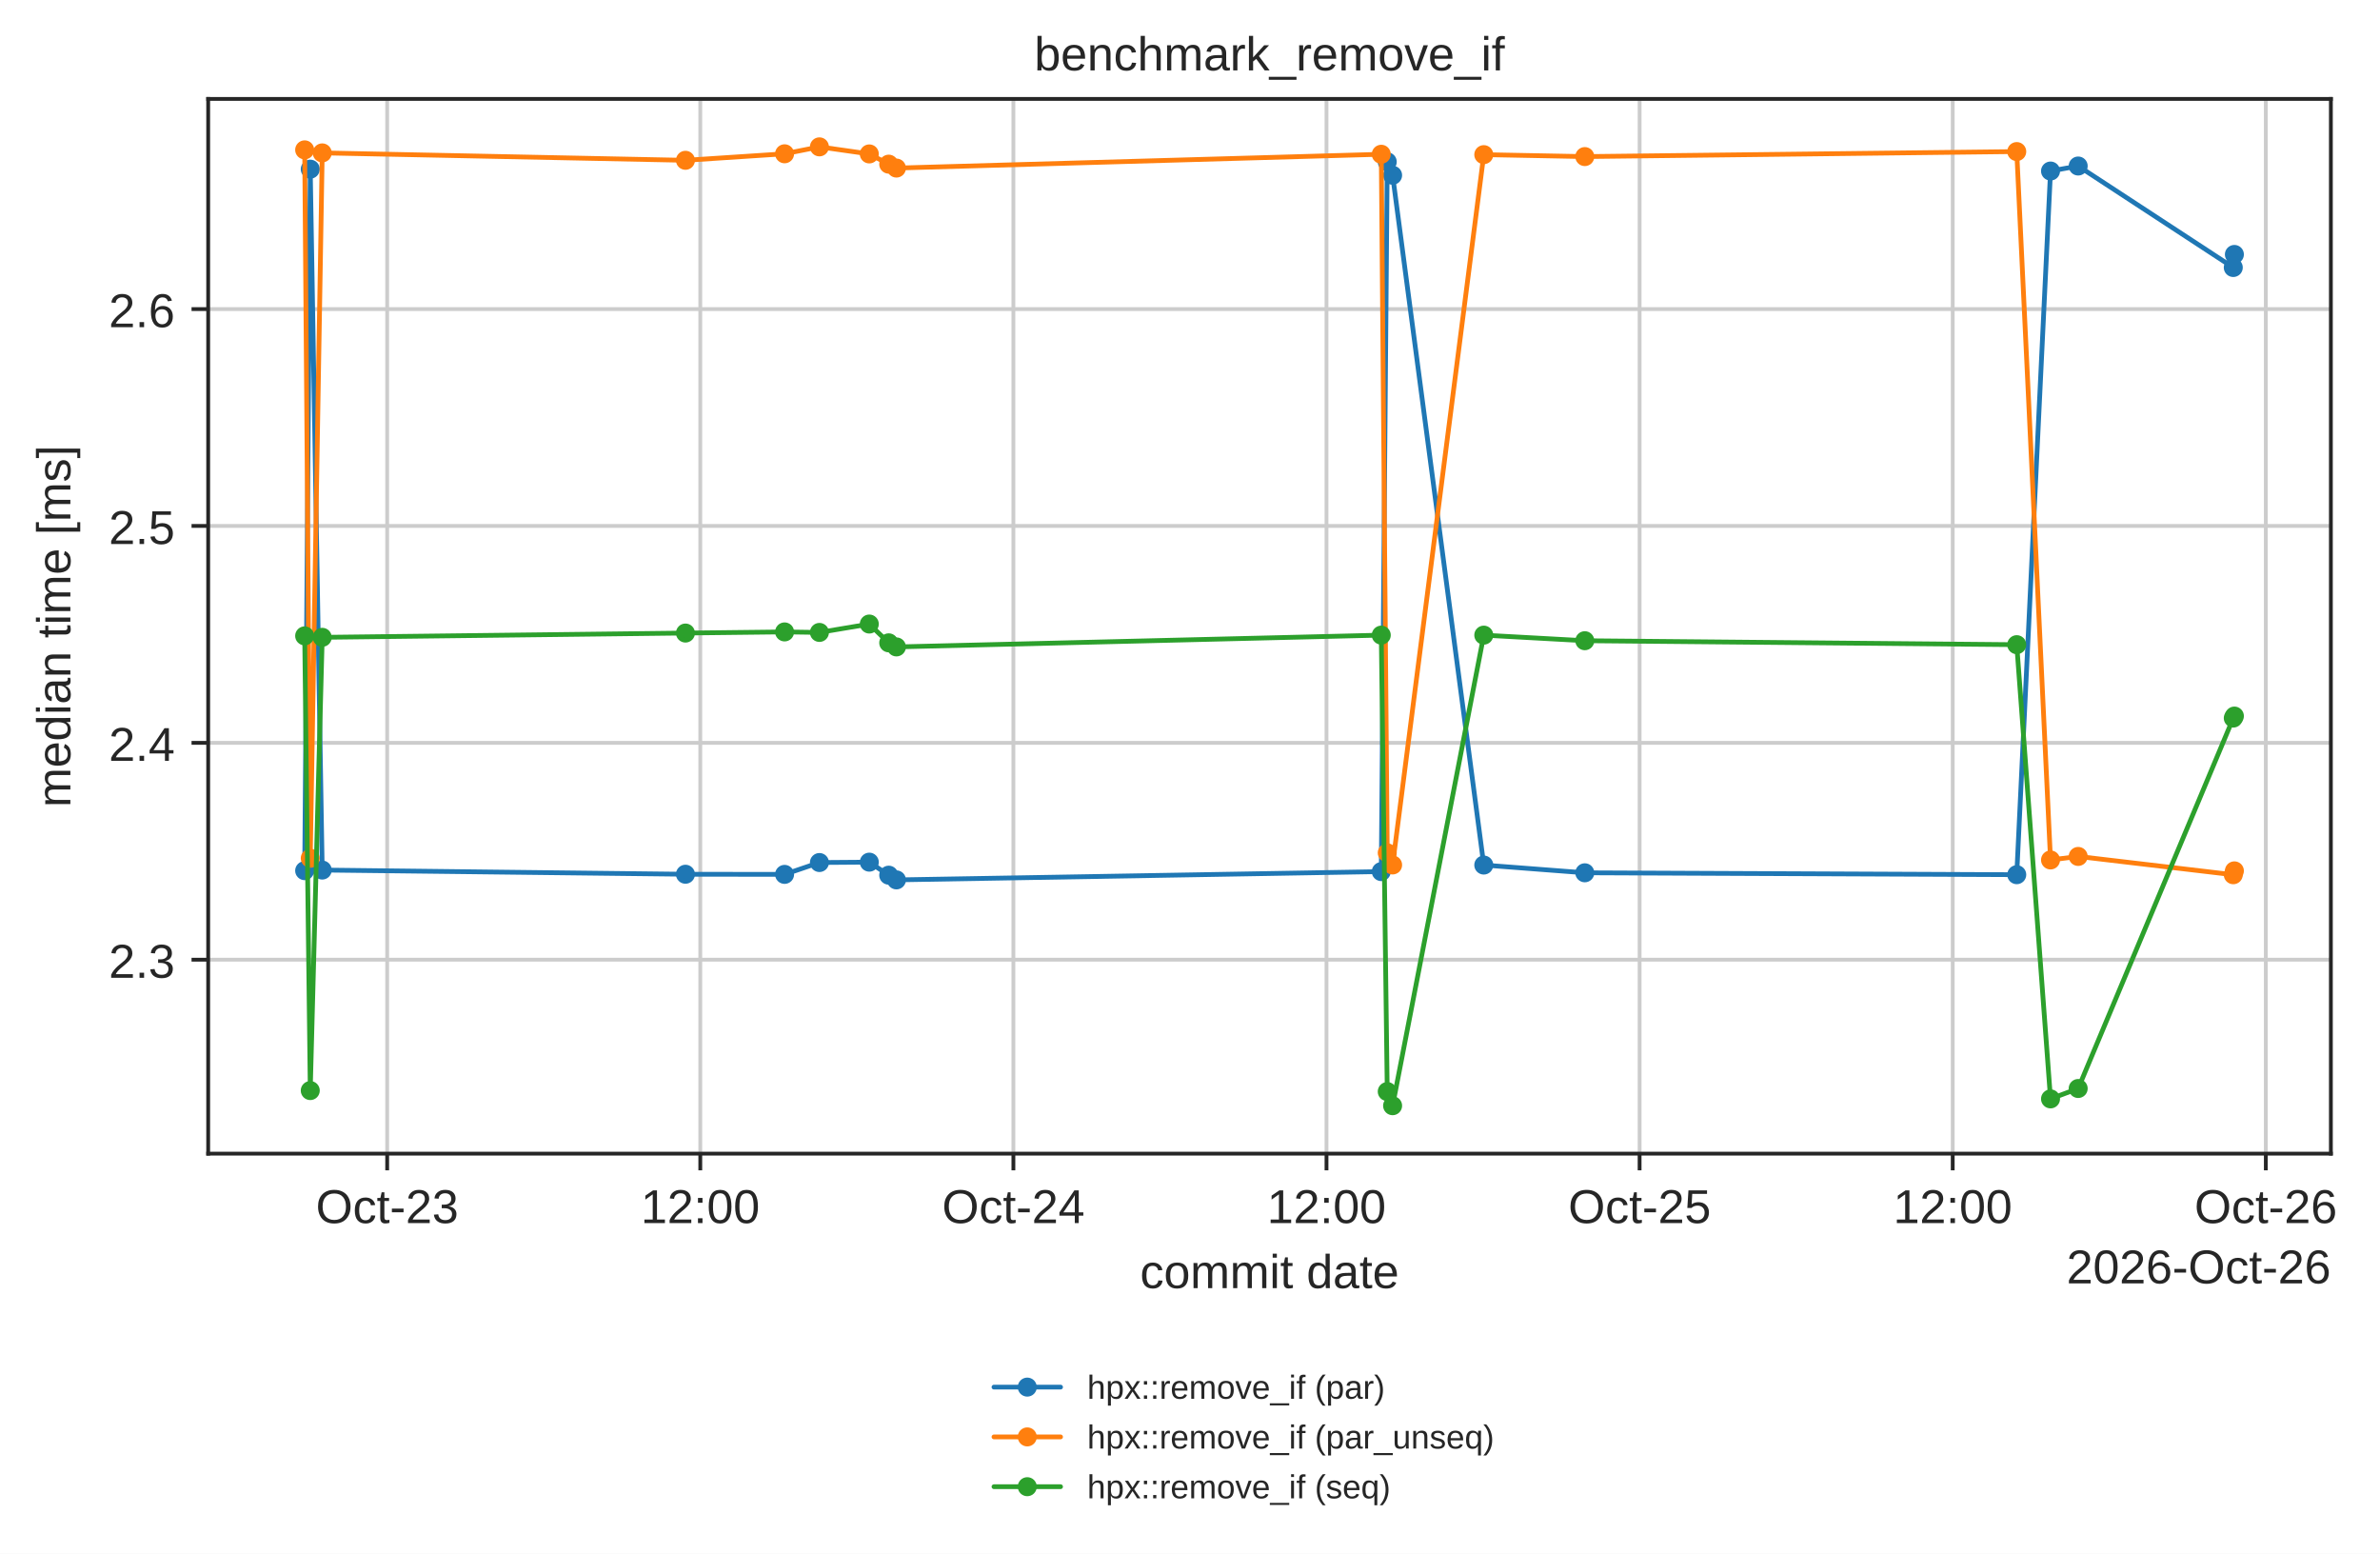
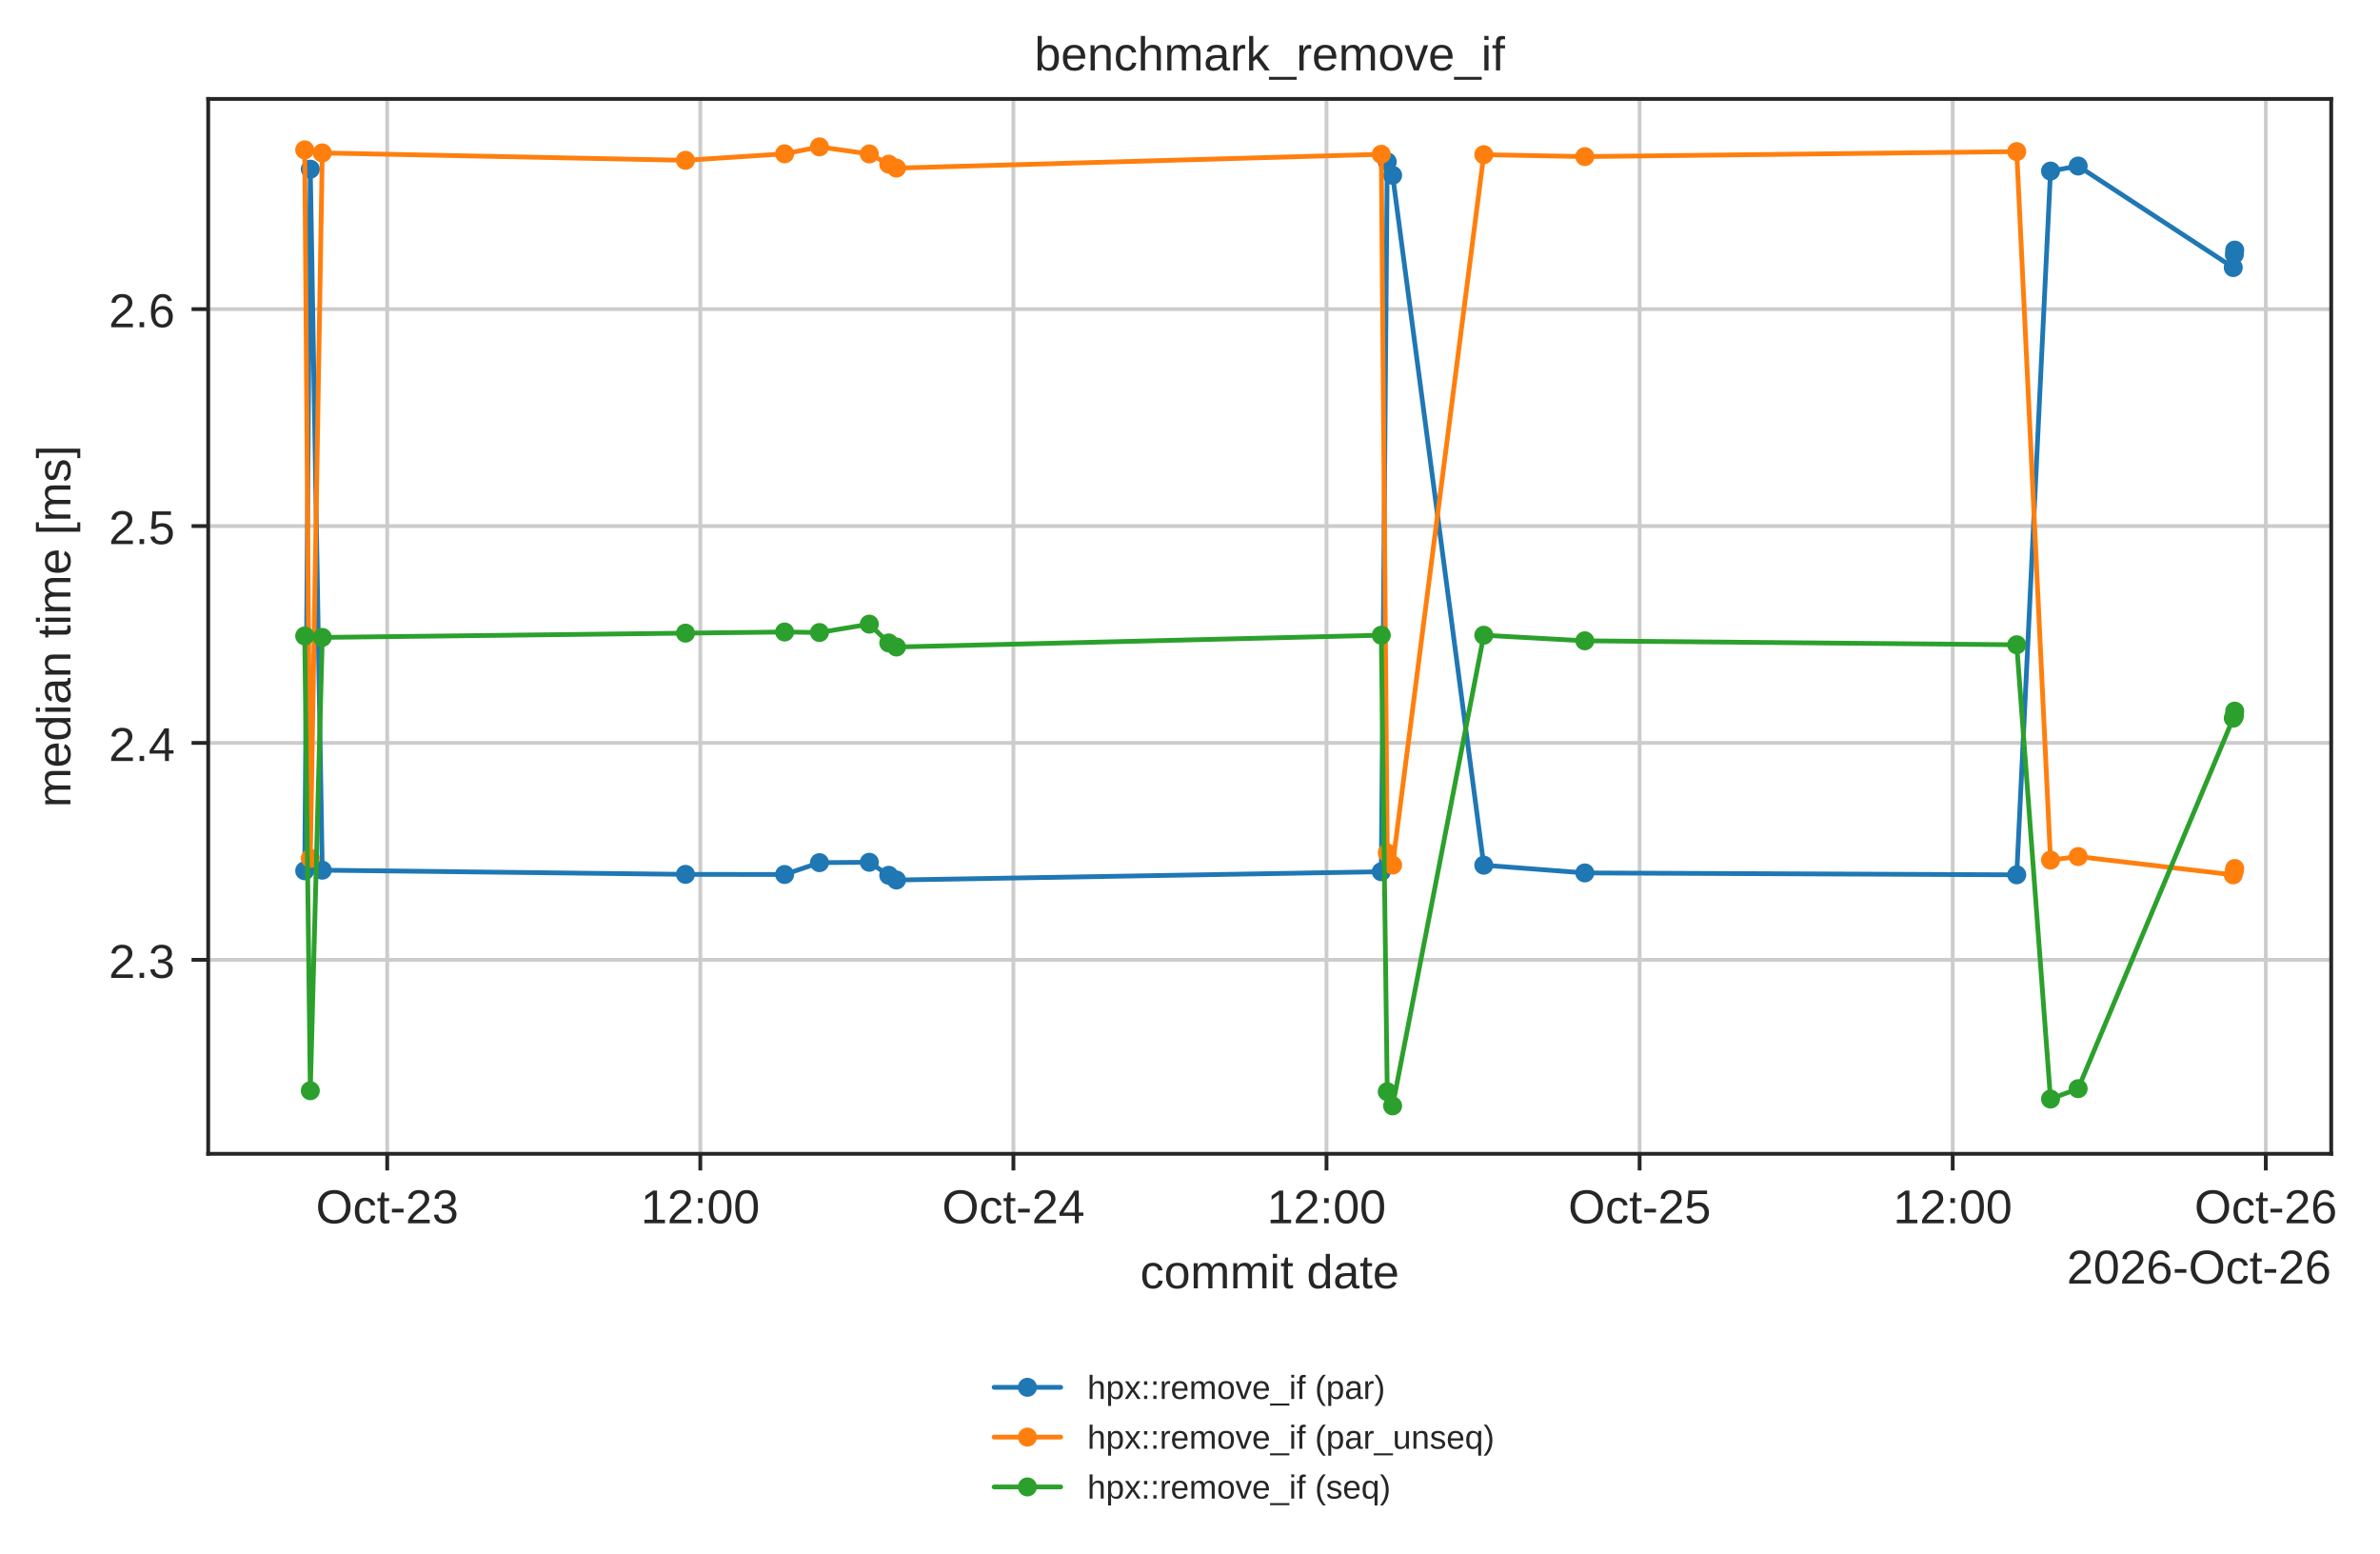
- <svg xmlns="http://www.w3.org/2000/svg" xmlns:xlink="http://www.w3.org/1999/xlink" width="500.511pt" height="326.683pt" viewBox="0 0 500.511 326.683" version="1.1">
+ <svg xmlns="http://www.w3.org/2000/svg" xmlns:xlink="http://www.w3.org/1999/xlink" width="500.44pt" height="326.683pt" viewBox="0 0 500.44 326.683" version="1.1">
  <defs>
    <style type="text/css">*{stroke-linejoin: round; stroke-linecap: butt}</style>
  </defs>
  <g id="figure_1">
    <g id="patch_1">
-       <path d="M 0 326.683  L 500.511 326.683  L 500.511 0  L 0 0  z " style="fill: #ffffff" />
+       <path d="M 0 326.683  L 500.44 326.683  L 500.44 0  L 0 0  z " style="fill: #ffffff" />
    </g>
    <g id="axes_1">
      <g id="patch_2">
        <path d="M 43.781 242.558  L 490.181 242.558  L 490.181 20.798  L 43.781 20.798  z " style="fill: #ffffff" />
      </g>
      <g id="matplotlib.axis_1">
        <g id="xtick_1">
          <g id="line2d_1">
-             <path d="M 81.422 242.558  L 81.422 20.798  " clip-path="url(#p42d5f2c684)" style="fill: none; stroke: #cccccc; stroke-width: 0.8; stroke-linecap: round" />
+             <path d="M 81.419 242.558  L 81.419 20.798  " clip-path="url(#p42d5f2c684)" style="fill: none; stroke: #cccccc; stroke-width: 0.8; stroke-linecap: round" />
          </g>
          <g id="line2d_2">
            <defs>
              <path id="mdfc5214045" d="M 0 0  L 0 3.5  " style="stroke: #262626; stroke-width: 0.8" />
            </defs>
            <g>
-               <use xlink:href="#mdfc5214045" x="81.422" y="242.558" style="fill: #262626; stroke: #262626; stroke-width: 0.8" />
+               <use xlink:href="#mdfc5214045" x="81.419" y="242.558" style="fill: #262626; stroke: #262626; stroke-width: 0.8" />
            </g>
          </g>
          <g id="text_1">
-             <text style="fill: #262626; font: 10px 'Arial', 'DejaVu Sans', 'Liberation Sans', 'Bitstream Vera Sans', sans-serif; text-anchor: middle" x="81.422" y="257.157" transform="rotate(-0 81.42232 257.1569)">Oct-23</text>
+             <text style="fill: #262626; font: 10px 'Arial', 'DejaVu Sans', 'Liberation Sans', 'Bitstream Vera Sans', sans-serif; text-anchor: middle" x="81.419" y="257.157" transform="rotate(-0 81.41932 257.1569)">Oct-23</text>
          </g>
        </g>
        <g id="xtick_2">
          <g id="line2d_3">
-             <path d="M 147.268 242.558  L 147.268 20.798  " clip-path="url(#p42d5f2c684)" style="fill: none; stroke: #cccccc; stroke-width: 0.8; stroke-linecap: round" />
+             <path d="M 147.254 242.558  L 147.254 20.798  " clip-path="url(#p42d5f2c684)" style="fill: none; stroke: #cccccc; stroke-width: 0.8; stroke-linecap: round" />
          </g>
          <g id="line2d_4">
            <g>
-               <use xlink:href="#mdfc5214045" x="147.268" y="242.558" style="fill: #262626; stroke: #262626; stroke-width: 0.8" />
+               <use xlink:href="#mdfc5214045" x="147.254" y="242.558" style="fill: #262626; stroke: #262626; stroke-width: 0.8" />
            </g>
          </g>
          <g id="text_2">
-             <text style="fill: #262626; font: 10px 'Arial', 'DejaVu Sans', 'Liberation Sans', 'Bitstream Vera Sans', sans-serif; text-anchor: middle" x="147.268" y="257.157" transform="rotate(-0 147.2685 257.1569)">12:00</text>
+             <text style="fill: #262626; font: 10px 'Arial', 'DejaVu Sans', 'Liberation Sans', 'Bitstream Vera Sans', sans-serif; text-anchor: middle" x="147.254" y="257.157" transform="rotate(-0 147.2541 257.1569)">12:00</text>
          </g>
        </g>
        <g id="xtick_3">
          <g id="line2d_5">
-             <path d="M 213.115 242.558  L 213.115 20.798  " clip-path="url(#p42d5f2c684)" style="fill: none; stroke: #cccccc; stroke-width: 0.8; stroke-linecap: round" />
+             <path d="M 213.089 242.558  L 213.089 20.798  " clip-path="url(#p42d5f2c684)" style="fill: none; stroke: #cccccc; stroke-width: 0.8; stroke-linecap: round" />
          </g>
          <g id="line2d_6">
            <g>
-               <use xlink:href="#mdfc5214045" x="213.115" y="242.558" style="fill: #262626; stroke: #262626; stroke-width: 0.8" />
+               <use xlink:href="#mdfc5214045" x="213.089" y="242.558" style="fill: #262626; stroke: #262626; stroke-width: 0.8" />
            </g>
          </g>
          <g id="text_3">
-             <text style="fill: #262626; font: 10px 'Arial', 'DejaVu Sans', 'Liberation Sans', 'Bitstream Vera Sans', sans-serif; text-anchor: middle" x="213.115" y="257.157" transform="rotate(-0 213.1147 257.1569)">Oct-24</text>
+             <text style="fill: #262626; font: 10px 'Arial', 'DejaVu Sans', 'Liberation Sans', 'Bitstream Vera Sans', sans-serif; text-anchor: middle" x="213.089" y="257.157" transform="rotate(-0 213.0889 257.1569)">Oct-24</text>
          </g>
        </g>
        <g id="xtick_4">
          <g id="line2d_7">
-             <path d="M 278.961 242.558  L 278.961 20.798  " clip-path="url(#p42d5f2c684)" style="fill: none; stroke: #cccccc; stroke-width: 0.8; stroke-linecap: round" />
+             <path d="M 278.924 242.558  L 278.924 20.798  " clip-path="url(#p42d5f2c684)" style="fill: none; stroke: #cccccc; stroke-width: 0.8; stroke-linecap: round" />
          </g>
          <g id="line2d_8">
            <g>
-               <use xlink:href="#mdfc5214045" x="278.961" y="242.558" style="fill: #262626; stroke: #262626; stroke-width: 0.8" />
+               <use xlink:href="#mdfc5214045" x="278.924" y="242.558" style="fill: #262626; stroke: #262626; stroke-width: 0.8" />
            </g>
          </g>
          <g id="text_4">
-             <text style="fill: #262626; font: 10px 'Arial', 'DejaVu Sans', 'Liberation Sans', 'Bitstream Vera Sans', sans-serif; text-anchor: middle" x="278.961" y="257.157" transform="rotate(-0 278.9608 257.1569)">12:00</text>
+             <text style="fill: #262626; font: 10px 'Arial', 'DejaVu Sans', 'Liberation Sans', 'Bitstream Vera Sans', sans-serif; text-anchor: middle" x="278.924" y="257.157" transform="rotate(-0 278.9237 257.1569)">12:00</text>
          </g>
        </g>
        <g id="xtick_5">
          <g id="line2d_9">
-             <path d="M 344.807 242.558  L 344.807 20.798  " clip-path="url(#p42d5f2c684)" style="fill: none; stroke: #cccccc; stroke-width: 0.8; stroke-linecap: round" />
+             <path d="M 344.759 242.558  L 344.759 20.798  " clip-path="url(#p42d5f2c684)" style="fill: none; stroke: #cccccc; stroke-width: 0.8; stroke-linecap: round" />
          </g>
          <g id="line2d_10">
            <g>
-               <use xlink:href="#mdfc5214045" x="344.807" y="242.558" style="fill: #262626; stroke: #262626; stroke-width: 0.8" />
+               <use xlink:href="#mdfc5214045" x="344.759" y="242.558" style="fill: #262626; stroke: #262626; stroke-width: 0.8" />
            </g>
          </g>
          <g id="text_5">
-             <text style="fill: #262626; font: 10px 'Arial', 'DejaVu Sans', 'Liberation Sans', 'Bitstream Vera Sans', sans-serif; text-anchor: middle" x="344.807" y="257.157" transform="rotate(-0 344.807 257.1569)">Oct-25</text>
+             <text style="fill: #262626; font: 10px 'Arial', 'DejaVu Sans', 'Liberation Sans', 'Bitstream Vera Sans', sans-serif; text-anchor: middle" x="344.759" y="257.157" transform="rotate(-0 344.7585 257.1569)">Oct-25</text>
          </g>
        </g>
        <g id="xtick_6">
          <g id="line2d_11">
-             <path d="M 410.653 242.558  L 410.653 20.798  " clip-path="url(#p42d5f2c684)" style="fill: none; stroke: #cccccc; stroke-width: 0.8; stroke-linecap: round" />
+             <path d="M 410.593 242.558  L 410.593 20.798  " clip-path="url(#p42d5f2c684)" style="fill: none; stroke: #cccccc; stroke-width: 0.8; stroke-linecap: round" />
          </g>
          <g id="line2d_12">
            <g>
-               <use xlink:href="#mdfc5214045" x="410.653" y="242.558" style="fill: #262626; stroke: #262626; stroke-width: 0.8" />
+               <use xlink:href="#mdfc5214045" x="410.593" y="242.558" style="fill: #262626; stroke: #262626; stroke-width: 0.8" />
            </g>
          </g>
          <g id="text_6">
-             <text style="fill: #262626; font: 10px 'Arial', 'DejaVu Sans', 'Liberation Sans', 'Bitstream Vera Sans', sans-serif; text-anchor: middle" x="410.653" y="257.157" transform="rotate(-0 410.6532 257.1569)">12:00</text>
+             <text style="fill: #262626; font: 10px 'Arial', 'DejaVu Sans', 'Liberation Sans', 'Bitstream Vera Sans', sans-serif; text-anchor: middle" x="410.593" y="257.157" transform="rotate(-0 410.5933 257.1569)">12:00</text>
          </g>
        </g>
        <g id="xtick_7">
          <g id="line2d_13">
-             <path d="M 476.499 242.558  L 476.499 20.798  " clip-path="url(#p42d5f2c684)" style="fill: none; stroke: #cccccc; stroke-width: 0.8; stroke-linecap: round" />
+             <path d="M 476.428 242.558  L 476.428 20.798  " clip-path="url(#p42d5f2c684)" style="fill: none; stroke: #cccccc; stroke-width: 0.8; stroke-linecap: round" />
          </g>
          <g id="line2d_14">
            <g>
-               <use xlink:href="#mdfc5214045" x="476.499" y="242.558" style="fill: #262626; stroke: #262626; stroke-width: 0.8" />
+               <use xlink:href="#mdfc5214045" x="476.428" y="242.558" style="fill: #262626; stroke: #262626; stroke-width: 0.8" />
            </g>
          </g>
          <g id="text_7">
-             <text style="fill: #262626; font: 10px 'Arial', 'DejaVu Sans', 'Liberation Sans', 'Bitstream Vera Sans', sans-serif; text-anchor: middle" x="476.499" y="257.157" transform="rotate(-0 476.4993 257.1569)">Oct-26</text>
+             <text style="fill: #262626; font: 10px 'Arial', 'DejaVu Sans', 'Liberation Sans', 'Bitstream Vera Sans', sans-serif; text-anchor: middle" x="476.428" y="257.157" transform="rotate(-0 476.4281 257.1569)">Oct-26</text>
          </g>
        </g>
        <g id="text_8">
          <text style="fill: #262626; font: 10px 'Arial', 'DejaVu Sans', 'Liberation Sans', 'Bitstream Vera Sans', sans-serif; text-anchor: middle" x="266.981" y="270.835" transform="rotate(-0 266.9812 270.835)">commit date</text>
        </g>
        <g id="text_9">
          <text style="fill: #262626; font: 10px 'Arial', 'DejaVu Sans', 'Liberation Sans', 'Bitstream Vera Sans', sans-serif; text-anchor: end" x="490.181" y="269.835" transform="rotate(-0 490.1812 269.835)">2026-Oct-26</text>
        </g>
      </g>
      <g id="matplotlib.axis_2">
        <g id="ytick_1">
          <g id="line2d_15">
            <path d="M 43.781 201.777  L 490.181 201.777  " clip-path="url(#p42d5f2c684)" style="fill: none; stroke: #cccccc; stroke-width: 0.8; stroke-linecap: round" />
          </g>
          <g id="line2d_16">
            <defs>
              <path id="m414165cd4d" d="M 0 0  L -3.5 0  " style="stroke: #262626; stroke-width: 0.8" />
            </defs>
            <g>
              <use xlink:href="#m414165cd4d" x="43.781" y="201.777" style="fill: #262626; stroke: #262626; stroke-width: 0.8" />
            </g>
          </g>
          <g id="text_10">
            <text style="fill: #262626; font: 10px 'Arial', 'DejaVu Sans', 'Liberation Sans', 'Bitstream Vera Sans', sans-serif; text-anchor: end" x="36.781" y="205.576" transform="rotate(-0 36.78125 205.576)">2.3</text>
          </g>
        </g>
        <g id="ytick_2">
          <g id="line2d_17">
            <path d="M 43.781 156.181  L 490.181 156.181  " clip-path="url(#p42d5f2c684)" style="fill: none; stroke: #cccccc; stroke-width: 0.8; stroke-linecap: round" />
          </g>
          <g id="line2d_18">
            <g>
              <use xlink:href="#m414165cd4d" x="43.781" y="156.181" style="fill: #262626; stroke: #262626; stroke-width: 0.8" />
            </g>
          </g>
          <g id="text_11">
            <text style="fill: #262626; font: 10px 'Arial', 'DejaVu Sans', 'Liberation Sans', 'Bitstream Vera Sans', sans-serif; text-anchor: end" x="36.781" y="159.98" transform="rotate(-0 36.78125 159.9803)">2.4</text>
          </g>
        </g>
        <g id="ytick_3">
          <g id="line2d_19">
            <path d="M 43.781 110.585  L 490.181 110.585  " clip-path="url(#p42d5f2c684)" style="fill: none; stroke: #cccccc; stroke-width: 0.8; stroke-linecap: round" />
          </g>
          <g id="line2d_20">
            <g>
              <use xlink:href="#m414165cd4d" x="43.781" y="110.585" style="fill: #262626; stroke: #262626; stroke-width: 0.8" />
            </g>
          </g>
          <g id="text_12">
            <text style="fill: #262626; font: 10px 'Arial', 'DejaVu Sans', 'Liberation Sans', 'Bitstream Vera Sans', sans-serif; text-anchor: end" x="36.781" y="114.385" transform="rotate(-0 36.78125 114.3846)">2.5</text>
          </g>
        </g>
        <g id="ytick_4">
          <g id="line2d_21">
            <path d="M 43.781 64.99  L 490.181 64.99  " clip-path="url(#p42d5f2c684)" style="fill: none; stroke: #cccccc; stroke-width: 0.8; stroke-linecap: round" />
          </g>
          <g id="line2d_22">
            <g>
              <use xlink:href="#m414165cd4d" x="43.781" y="64.99" style="fill: #262626; stroke: #262626; stroke-width: 0.8" />
            </g>
          </g>
          <g id="text_13">
            <text style="fill: #262626; font: 10px 'Arial', 'DejaVu Sans', 'Liberation Sans', 'Bitstream Vera Sans', sans-serif; text-anchor: end" x="36.781" y="68.789" transform="rotate(-0 36.78125 68.78894)">2.6</text>
          </g>
        </g>
        <g id="text_14">
          <text style="fill: #262626; font: 10px 'Arial', 'DejaVu Sans', 'Liberation Sans', 'Bitstream Vera Sans', sans-serif; text-anchor: middle" x="14.798" y="131.678" transform="rotate(-90 14.79844 131.6784)">median time [ms]</text>
        </g>
      </g>
      <g id="line2d_23">
-         <path d="M 64.072 183.06  L 65.249 35.568  L 67.767 182.932  L 144.15 183.813  L 164.998 183.842  L 172.324 181.349  L 182.812 181.271  L 186.898 184.01  L 188.517 184.999  L 290.479 183.257  L 291.737 34.025  L 292.863 36.846  L 312.038 181.88  L 333.282 183.508  L 424.118 183.906  L 431.224 35.962  L 437.039 34.905  L 469.656 56.244  L 469.89 53.498  " clip-path="url(#p42d5f2c684)" style="fill: none; stroke: #1f77b4; stroke-linecap: round" />
+         <path d="M 64.072 183.06  L 65.249 35.568  L 67.766 182.932  L 144.136 183.813  L 164.981 183.842  L 172.305 181.349  L 182.791 181.271  L 186.877 184.01  L 188.495 184.999  L 290.44 183.257  L 291.697 34.025  L 292.824 36.846  L 311.995 181.88  L 333.236 183.508  L 424.056 183.906  L 431.161 35.962  L 436.974 34.905  L 469.586 56.244  L 469.82 53.498  L 469.89 52.579  " clip-path="url(#p42d5f2c684)" style="fill: none; stroke: #1f77b4; stroke-linecap: round" />
        <defs>
          <path id="m20e5526daa" d="M 0 1.5  C 0.398 1.5 0.779 1.342 1.061 1.061  C 1.342 0.779 1.5 0.398 1.5 0  C 1.5 -0.398 1.342 -0.779 1.061 -1.061  C 0.779 -1.342 0.398 -1.5 0 -1.5  C -0.398 -1.5 -0.779 -1.342 -1.061 -1.061  C -1.342 -0.779 -1.5 -0.398 -1.5 0  C -1.5 0.398 -1.342 0.779 -1.061 1.061  C -0.779 1.342 -0.398 1.5 0 1.5  z " style="stroke: #1f77b4" />
        </defs>
        <g clip-path="url(#p42d5f2c684)">
          <use xlink:href="#m20e5526daa" x="64.072" y="183.06" style="fill: #1f77b4; stroke: #1f77b4" />
          <use xlink:href="#m20e5526daa" x="65.249" y="35.568" style="fill: #1f77b4; stroke: #1f77b4" />
-           <use xlink:href="#m20e5526daa" x="67.767" y="182.932" style="fill: #1f77b4; stroke: #1f77b4" />
-           <use xlink:href="#m20e5526daa" x="144.15" y="183.813" style="fill: #1f77b4; stroke: #1f77b4" />
-           <use xlink:href="#m20e5526daa" x="164.998" y="183.842" style="fill: #1f77b4; stroke: #1f77b4" />
-           <use xlink:href="#m20e5526daa" x="172.324" y="181.349" style="fill: #1f77b4; stroke: #1f77b4" />
-           <use xlink:href="#m20e5526daa" x="182.812" y="181.271" style="fill: #1f77b4; stroke: #1f77b4" />
-           <use xlink:href="#m20e5526daa" x="186.898" y="184.01" style="fill: #1f77b4; stroke: #1f77b4" />
-           <use xlink:href="#m20e5526daa" x="188.517" y="184.999" style="fill: #1f77b4; stroke: #1f77b4" />
-           <use xlink:href="#m20e5526daa" x="290.479" y="183.257" style="fill: #1f77b4; stroke: #1f77b4" />
-           <use xlink:href="#m20e5526daa" x="291.737" y="34.025" style="fill: #1f77b4; stroke: #1f77b4" />
-           <use xlink:href="#m20e5526daa" x="292.863" y="36.846" style="fill: #1f77b4; stroke: #1f77b4" />
-           <use xlink:href="#m20e5526daa" x="312.038" y="181.88" style="fill: #1f77b4; stroke: #1f77b4" />
-           <use xlink:href="#m20e5526daa" x="333.282" y="183.508" style="fill: #1f77b4; stroke: #1f77b4" />
-           <use xlink:href="#m20e5526daa" x="424.118" y="183.906" style="fill: #1f77b4; stroke: #1f77b4" />
-           <use xlink:href="#m20e5526daa" x="431.224" y="35.962" style="fill: #1f77b4; stroke: #1f77b4" />
-           <use xlink:href="#m20e5526daa" x="437.039" y="34.905" style="fill: #1f77b4; stroke: #1f77b4" />
-           <use xlink:href="#m20e5526daa" x="469.656" y="56.244" style="fill: #1f77b4; stroke: #1f77b4" />
-           <use xlink:href="#m20e5526daa" x="469.89" y="53.498" style="fill: #1f77b4; stroke: #1f77b4" />
+           <use xlink:href="#m20e5526daa" x="67.766" y="182.932" style="fill: #1f77b4; stroke: #1f77b4" />
+           <use xlink:href="#m20e5526daa" x="144.136" y="183.813" style="fill: #1f77b4; stroke: #1f77b4" />
+           <use xlink:href="#m20e5526daa" x="164.981" y="183.842" style="fill: #1f77b4; stroke: #1f77b4" />
+           <use xlink:href="#m20e5526daa" x="172.305" y="181.349" style="fill: #1f77b4; stroke: #1f77b4" />
+           <use xlink:href="#m20e5526daa" x="182.791" y="181.271" style="fill: #1f77b4; stroke: #1f77b4" />
+           <use xlink:href="#m20e5526daa" x="186.877" y="184.01" style="fill: #1f77b4; stroke: #1f77b4" />
+           <use xlink:href="#m20e5526daa" x="188.495" y="184.999" style="fill: #1f77b4; stroke: #1f77b4" />
+           <use xlink:href="#m20e5526daa" x="290.44" y="183.257" style="fill: #1f77b4; stroke: #1f77b4" />
+           <use xlink:href="#m20e5526daa" x="291.697" y="34.025" style="fill: #1f77b4; stroke: #1f77b4" />
+           <use xlink:href="#m20e5526daa" x="292.824" y="36.846" style="fill: #1f77b4; stroke: #1f77b4" />
+           <use xlink:href="#m20e5526daa" x="311.995" y="181.88" style="fill: #1f77b4; stroke: #1f77b4" />
+           <use xlink:href="#m20e5526daa" x="333.236" y="183.508" style="fill: #1f77b4; stroke: #1f77b4" />
+           <use xlink:href="#m20e5526daa" x="424.056" y="183.906" style="fill: #1f77b4; stroke: #1f77b4" />
+           <use xlink:href="#m20e5526daa" x="431.161" y="35.962" style="fill: #1f77b4; stroke: #1f77b4" />
+           <use xlink:href="#m20e5526daa" x="436.974" y="34.905" style="fill: #1f77b4; stroke: #1f77b4" />
+           <use xlink:href="#m20e5526daa" x="469.586" y="56.244" style="fill: #1f77b4; stroke: #1f77b4" />
+           <use xlink:href="#m20e5526daa" x="469.82" y="53.498" style="fill: #1f77b4; stroke: #1f77b4" />
+           <use xlink:href="#m20e5526daa" x="469.89" y="52.579" style="fill: #1f77b4; stroke: #1f77b4" />
        </g>
      </g>
      <g id="line2d_24">
-         <path d="M 64.072 31.509  L 65.249 180.449  L 67.767 32.148  L 144.15 33.704  L 164.998 32.335  L 172.324 30.878  L 182.812 32.363  L 186.898 34.515  L 188.517 35.337  L 290.479 32.435  L 291.737 179.311  L 292.863 181.86  L 312.038 32.515  L 333.282 32.922  L 424.118 31.869  L 431.224 180.808  L 437.039 180.069  L 469.656 183.915  L 469.89 183.104  " clip-path="url(#p42d5f2c684)" style="fill: none; stroke: #ff7f0e; stroke-linecap: round" />
+         <path d="M 64.072 31.509  L 65.249 180.449  L 67.766 32.148  L 144.136 33.704  L 164.981 32.335  L 172.305 30.878  L 182.791 32.363  L 186.877 34.515  L 188.495 35.337  L 290.44 32.435  L 291.697 179.311  L 292.824 181.86  L 311.995 32.515  L 333.236 32.922  L 424.056 31.869  L 431.161 180.808  L 436.974 180.069  L 469.586 183.915  L 469.82 183.104  L 469.89 182.577  " clip-path="url(#p42d5f2c684)" style="fill: none; stroke: #ff7f0e; stroke-linecap: round" />
        <defs>
          <path id="m8123a8acb4" d="M 0 1.5  C 0.398 1.5 0.779 1.342 1.061 1.061  C 1.342 0.779 1.5 0.398 1.5 0  C 1.5 -0.398 1.342 -0.779 1.061 -1.061  C 0.779 -1.342 0.398 -1.5 0 -1.5  C -0.398 -1.5 -0.779 -1.342 -1.061 -1.061  C -1.342 -0.779 -1.5 -0.398 -1.5 0  C -1.5 0.398 -1.342 0.779 -1.061 1.061  C -0.779 1.342 -0.398 1.5 0 1.5  z " style="stroke: #ff7f0e" />
        </defs>
        <g clip-path="url(#p42d5f2c684)">
          <use xlink:href="#m8123a8acb4" x="64.072" y="31.509" style="fill: #ff7f0e; stroke: #ff7f0e" />
          <use xlink:href="#m8123a8acb4" x="65.249" y="180.449" style="fill: #ff7f0e; stroke: #ff7f0e" />
-           <use xlink:href="#m8123a8acb4" x="67.767" y="32.148" style="fill: #ff7f0e; stroke: #ff7f0e" />
-           <use xlink:href="#m8123a8acb4" x="144.15" y="33.704" style="fill: #ff7f0e; stroke: #ff7f0e" />
-           <use xlink:href="#m8123a8acb4" x="164.998" y="32.335" style="fill: #ff7f0e; stroke: #ff7f0e" />
-           <use xlink:href="#m8123a8acb4" x="172.324" y="30.878" style="fill: #ff7f0e; stroke: #ff7f0e" />
-           <use xlink:href="#m8123a8acb4" x="182.812" y="32.363" style="fill: #ff7f0e; stroke: #ff7f0e" />
-           <use xlink:href="#m8123a8acb4" x="186.898" y="34.515" style="fill: #ff7f0e; stroke: #ff7f0e" />
-           <use xlink:href="#m8123a8acb4" x="188.517" y="35.337" style="fill: #ff7f0e; stroke: #ff7f0e" />
-           <use xlink:href="#m8123a8acb4" x="290.479" y="32.435" style="fill: #ff7f0e; stroke: #ff7f0e" />
-           <use xlink:href="#m8123a8acb4" x="291.737" y="179.311" style="fill: #ff7f0e; stroke: #ff7f0e" />
-           <use xlink:href="#m8123a8acb4" x="292.863" y="181.86" style="fill: #ff7f0e; stroke: #ff7f0e" />
-           <use xlink:href="#m8123a8acb4" x="312.038" y="32.515" style="fill: #ff7f0e; stroke: #ff7f0e" />
-           <use xlink:href="#m8123a8acb4" x="333.282" y="32.922" style="fill: #ff7f0e; stroke: #ff7f0e" />
-           <use xlink:href="#m8123a8acb4" x="424.118" y="31.869" style="fill: #ff7f0e; stroke: #ff7f0e" />
-           <use xlink:href="#m8123a8acb4" x="431.224" y="180.808" style="fill: #ff7f0e; stroke: #ff7f0e" />
-           <use xlink:href="#m8123a8acb4" x="437.039" y="180.069" style="fill: #ff7f0e; stroke: #ff7f0e" />
-           <use xlink:href="#m8123a8acb4" x="469.656" y="183.915" style="fill: #ff7f0e; stroke: #ff7f0e" />
-           <use xlink:href="#m8123a8acb4" x="469.89" y="183.104" style="fill: #ff7f0e; stroke: #ff7f0e" />
+           <use xlink:href="#m8123a8acb4" x="67.766" y="32.148" style="fill: #ff7f0e; stroke: #ff7f0e" />
+           <use xlink:href="#m8123a8acb4" x="144.136" y="33.704" style="fill: #ff7f0e; stroke: #ff7f0e" />
+           <use xlink:href="#m8123a8acb4" x="164.981" y="32.335" style="fill: #ff7f0e; stroke: #ff7f0e" />
+           <use xlink:href="#m8123a8acb4" x="172.305" y="30.878" style="fill: #ff7f0e; stroke: #ff7f0e" />
+           <use xlink:href="#m8123a8acb4" x="182.791" y="32.363" style="fill: #ff7f0e; stroke: #ff7f0e" />
+           <use xlink:href="#m8123a8acb4" x="186.877" y="34.515" style="fill: #ff7f0e; stroke: #ff7f0e" />
+           <use xlink:href="#m8123a8acb4" x="188.495" y="35.337" style="fill: #ff7f0e; stroke: #ff7f0e" />
+           <use xlink:href="#m8123a8acb4" x="290.44" y="32.435" style="fill: #ff7f0e; stroke: #ff7f0e" />
+           <use xlink:href="#m8123a8acb4" x="291.697" y="179.311" style="fill: #ff7f0e; stroke: #ff7f0e" />
+           <use xlink:href="#m8123a8acb4" x="292.824" y="181.86" style="fill: #ff7f0e; stroke: #ff7f0e" />
+           <use xlink:href="#m8123a8acb4" x="311.995" y="32.515" style="fill: #ff7f0e; stroke: #ff7f0e" />
+           <use xlink:href="#m8123a8acb4" x="333.236" y="32.922" style="fill: #ff7f0e; stroke: #ff7f0e" />
+           <use xlink:href="#m8123a8acb4" x="424.056" y="31.869" style="fill: #ff7f0e; stroke: #ff7f0e" />
+           <use xlink:href="#m8123a8acb4" x="431.161" y="180.808" style="fill: #ff7f0e; stroke: #ff7f0e" />
+           <use xlink:href="#m8123a8acb4" x="436.974" y="180.069" style="fill: #ff7f0e; stroke: #ff7f0e" />
+           <use xlink:href="#m8123a8acb4" x="469.586" y="183.915" style="fill: #ff7f0e; stroke: #ff7f0e" />
+           <use xlink:href="#m8123a8acb4" x="469.82" y="183.104" style="fill: #ff7f0e; stroke: #ff7f0e" />
+           <use xlink:href="#m8123a8acb4" x="469.89" y="182.577" style="fill: #ff7f0e; stroke: #ff7f0e" />
        </g>
      </g>
      <g id="line2d_25">
-         <path d="M 64.072 133.694  L 65.249 229.296  L 67.767 134.001  L 144.15 133.101  L 164.998 132.863  L 172.324 132.97  L 182.812 131.207  L 186.898 135.159  L 188.517 136.016  L 290.479 133.539  L 291.737 229.502  L 292.863 232.478  L 312.038 133.541  L 333.282 134.713  L 424.118 135.546  L 431.224 231.044  L 437.039 228.86  L 469.656 150.977  L 469.89 150.556  " clip-path="url(#p42d5f2c684)" style="fill: none; stroke: #2ca02c; stroke-linecap: round" />
+         <path d="M 64.072 133.694  L 65.249 229.296  L 67.766 134.001  L 144.136 133.101  L 164.981 132.863  L 172.305 132.97  L 182.791 131.207  L 186.877 135.159  L 188.495 136.016  L 290.44 133.539  L 291.697 229.502  L 292.824 232.478  L 311.995 133.541  L 333.236 134.713  L 424.056 135.546  L 431.161 231.044  L 436.974 228.86  L 469.586 150.977  L 469.82 150.556  L 469.89 149.496  " clip-path="url(#p42d5f2c684)" style="fill: none; stroke: #2ca02c; stroke-linecap: round" />
        <defs>
          <path id="mc7b11249e2" d="M 0 1.5  C 0.398 1.5 0.779 1.342 1.061 1.061  C 1.342 0.779 1.5 0.398 1.5 0  C 1.5 -0.398 1.342 -0.779 1.061 -1.061  C 0.779 -1.342 0.398 -1.5 0 -1.5  C -0.398 -1.5 -0.779 -1.342 -1.061 -1.061  C -1.342 -0.779 -1.5 -0.398 -1.5 0  C -1.5 0.398 -1.342 0.779 -1.061 1.061  C -0.779 1.342 -0.398 1.5 0 1.5  z " style="stroke: #2ca02c" />
        </defs>
        <g clip-path="url(#p42d5f2c684)">
          <use xlink:href="#mc7b11249e2" x="64.072" y="133.694" style="fill: #2ca02c; stroke: #2ca02c" />
          <use xlink:href="#mc7b11249e2" x="65.249" y="229.296" style="fill: #2ca02c; stroke: #2ca02c" />
-           <use xlink:href="#mc7b11249e2" x="67.767" y="134.001" style="fill: #2ca02c; stroke: #2ca02c" />
-           <use xlink:href="#mc7b11249e2" x="144.15" y="133.101" style="fill: #2ca02c; stroke: #2ca02c" />
-           <use xlink:href="#mc7b11249e2" x="164.998" y="132.863" style="fill: #2ca02c; stroke: #2ca02c" />
-           <use xlink:href="#mc7b11249e2" x="172.324" y="132.97" style="fill: #2ca02c; stroke: #2ca02c" />
-           <use xlink:href="#mc7b11249e2" x="182.812" y="131.207" style="fill: #2ca02c; stroke: #2ca02c" />
-           <use xlink:href="#mc7b11249e2" x="186.898" y="135.159" style="fill: #2ca02c; stroke: #2ca02c" />
-           <use xlink:href="#mc7b11249e2" x="188.517" y="136.016" style="fill: #2ca02c; stroke: #2ca02c" />
-           <use xlink:href="#mc7b11249e2" x="290.479" y="133.539" style="fill: #2ca02c; stroke: #2ca02c" />
-           <use xlink:href="#mc7b11249e2" x="291.737" y="229.502" style="fill: #2ca02c; stroke: #2ca02c" />
-           <use xlink:href="#mc7b11249e2" x="292.863" y="232.478" style="fill: #2ca02c; stroke: #2ca02c" />
-           <use xlink:href="#mc7b11249e2" x="312.038" y="133.541" style="fill: #2ca02c; stroke: #2ca02c" />
-           <use xlink:href="#mc7b11249e2" x="333.282" y="134.713" style="fill: #2ca02c; stroke: #2ca02c" />
-           <use xlink:href="#mc7b11249e2" x="424.118" y="135.546" style="fill: #2ca02c; stroke: #2ca02c" />
-           <use xlink:href="#mc7b11249e2" x="431.224" y="231.044" style="fill: #2ca02c; stroke: #2ca02c" />
-           <use xlink:href="#mc7b11249e2" x="437.039" y="228.86" style="fill: #2ca02c; stroke: #2ca02c" />
-           <use xlink:href="#mc7b11249e2" x="469.656" y="150.977" style="fill: #2ca02c; stroke: #2ca02c" />
-           <use xlink:href="#mc7b11249e2" x="469.89" y="150.556" style="fill: #2ca02c; stroke: #2ca02c" />
+           <use xlink:href="#mc7b11249e2" x="67.766" y="134.001" style="fill: #2ca02c; stroke: #2ca02c" />
+           <use xlink:href="#mc7b11249e2" x="144.136" y="133.101" style="fill: #2ca02c; stroke: #2ca02c" />
+           <use xlink:href="#mc7b11249e2" x="164.981" y="132.863" style="fill: #2ca02c; stroke: #2ca02c" />
+           <use xlink:href="#mc7b11249e2" x="172.305" y="132.97" style="fill: #2ca02c; stroke: #2ca02c" />
+           <use xlink:href="#mc7b11249e2" x="182.791" y="131.207" style="fill: #2ca02c; stroke: #2ca02c" />
+           <use xlink:href="#mc7b11249e2" x="186.877" y="135.159" style="fill: #2ca02c; stroke: #2ca02c" />
+           <use xlink:href="#mc7b11249e2" x="188.495" y="136.016" style="fill: #2ca02c; stroke: #2ca02c" />
+           <use xlink:href="#mc7b11249e2" x="290.44" y="133.539" style="fill: #2ca02c; stroke: #2ca02c" />
+           <use xlink:href="#mc7b11249e2" x="291.697" y="229.502" style="fill: #2ca02c; stroke: #2ca02c" />
+           <use xlink:href="#mc7b11249e2" x="292.824" y="232.478" style="fill: #2ca02c; stroke: #2ca02c" />
+           <use xlink:href="#mc7b11249e2" x="311.995" y="133.541" style="fill: #2ca02c; stroke: #2ca02c" />
+           <use xlink:href="#mc7b11249e2" x="333.236" y="134.713" style="fill: #2ca02c; stroke: #2ca02c" />
+           <use xlink:href="#mc7b11249e2" x="424.056" y="135.546" style="fill: #2ca02c; stroke: #2ca02c" />
+           <use xlink:href="#mc7b11249e2" x="431.161" y="231.044" style="fill: #2ca02c; stroke: #2ca02c" />
+           <use xlink:href="#mc7b11249e2" x="436.974" y="228.86" style="fill: #2ca02c; stroke: #2ca02c" />
+           <use xlink:href="#mc7b11249e2" x="469.586" y="150.977" style="fill: #2ca02c; stroke: #2ca02c" />
+           <use xlink:href="#mc7b11249e2" x="469.82" y="150.556" style="fill: #2ca02c; stroke: #2ca02c" />
+           <use xlink:href="#mc7b11249e2" x="469.89" y="149.496" style="fill: #2ca02c; stroke: #2ca02c" />
        </g>
      </g>
      <g id="patch_3">
        <path d="M 43.781 242.558  L 43.781 20.798  " style="fill: none; stroke: #262626; stroke-width: 0.8; stroke-linejoin: miter; stroke-linecap: square" />
      </g>
      <g id="patch_4">
        <path d="M 490.181 242.558  L 490.181 20.798  " style="fill: none; stroke: #262626; stroke-width: 0.8; stroke-linejoin: miter; stroke-linecap: square" />
      </g>
      <g id="patch_5">
        <path d="M 43.781 242.558  L 490.181 242.558  " style="fill: none; stroke: #262626; stroke-width: 0.8; stroke-linejoin: miter; stroke-linecap: square" />
      </g>
      <g id="patch_6">
        <path d="M 43.781 20.798  L 490.181 20.798  " style="fill: none; stroke: #262626; stroke-width: 0.8; stroke-linejoin: miter; stroke-linecap: square" />
      </g>
      <g id="text_15">
        <text style="fill: #262626; font: 10px 'Arial', 'DejaVu Sans', 'Liberation Sans', 'Bitstream Vera Sans', sans-serif; text-anchor: middle" x="266.981" y="14.798" transform="rotate(-0 266.9812 14.79844)">benchmark_remove_if</text>
      </g>
      <g id="legend_1">
        <g id="line2d_26">
          <path d="M 209.033 291.644  L 216.033 291.644  L 223.033 291.644  " style="fill: none; stroke: #1f77b4; stroke-linecap: round" />
          <g>
            <use xlink:href="#m20e5526daa" x="216.033" y="291.644" style="fill: #1f77b4; stroke: #1f77b4" />
          </g>
        </g>
        <g id="text_16">
          <text style="fill: #262626; font: 7px 'Arial', 'DejaVu Sans', 'Liberation Sans', 'Bitstream Vera Sans', sans-serif; text-anchor: start" x="228.633" y="294.094" transform="rotate(-0 228.6333 294.0941)">hpx::remove_if (par)</text>
        </g>
        <g id="line2d_27">
          <path d="M 209.033 302.114  L 216.033 302.114  L 223.033 302.114  " style="fill: none; stroke: #ff7f0e; stroke-linecap: round" />
          <g>
            <use xlink:href="#m8123a8acb4" x="216.033" y="302.114" style="fill: #ff7f0e; stroke: #ff7f0e" />
          </g>
        </g>
        <g id="text_17">
          <text style="fill: #262626; font: 7px 'Arial', 'DejaVu Sans', 'Liberation Sans', 'Bitstream Vera Sans', sans-serif; text-anchor: start" x="228.633" y="304.564" transform="rotate(-0 228.6333 304.5635)">hpx::remove_if (par_unseq)</text>
        </g>
        <g id="line2d_28">
          <path d="M 209.033 312.583  L 216.033 312.583  L 223.033 312.583  " style="fill: none; stroke: #2ca02c; stroke-linecap: round" />
          <g>
            <use xlink:href="#mc7b11249e2" x="216.033" y="312.583" style="fill: #2ca02c; stroke: #2ca02c" />
          </g>
        </g>
        <g id="text_18">
          <text style="fill: #262626; font: 7px 'Arial', 'DejaVu Sans', 'Liberation Sans', 'Bitstream Vera Sans', sans-serif; text-anchor: start" x="228.633" y="315.033" transform="rotate(-0 228.6333 315.0329)">hpx::remove_if (seq)</text>
        </g>
      </g>
    </g>
  </g>
  <defs>
    <clipPath id="p42d5f2c684">
      <rect x="43.781" y="20.798" width="446.4" height="221.76" />
    </clipPath>
  </defs>
</svg>
